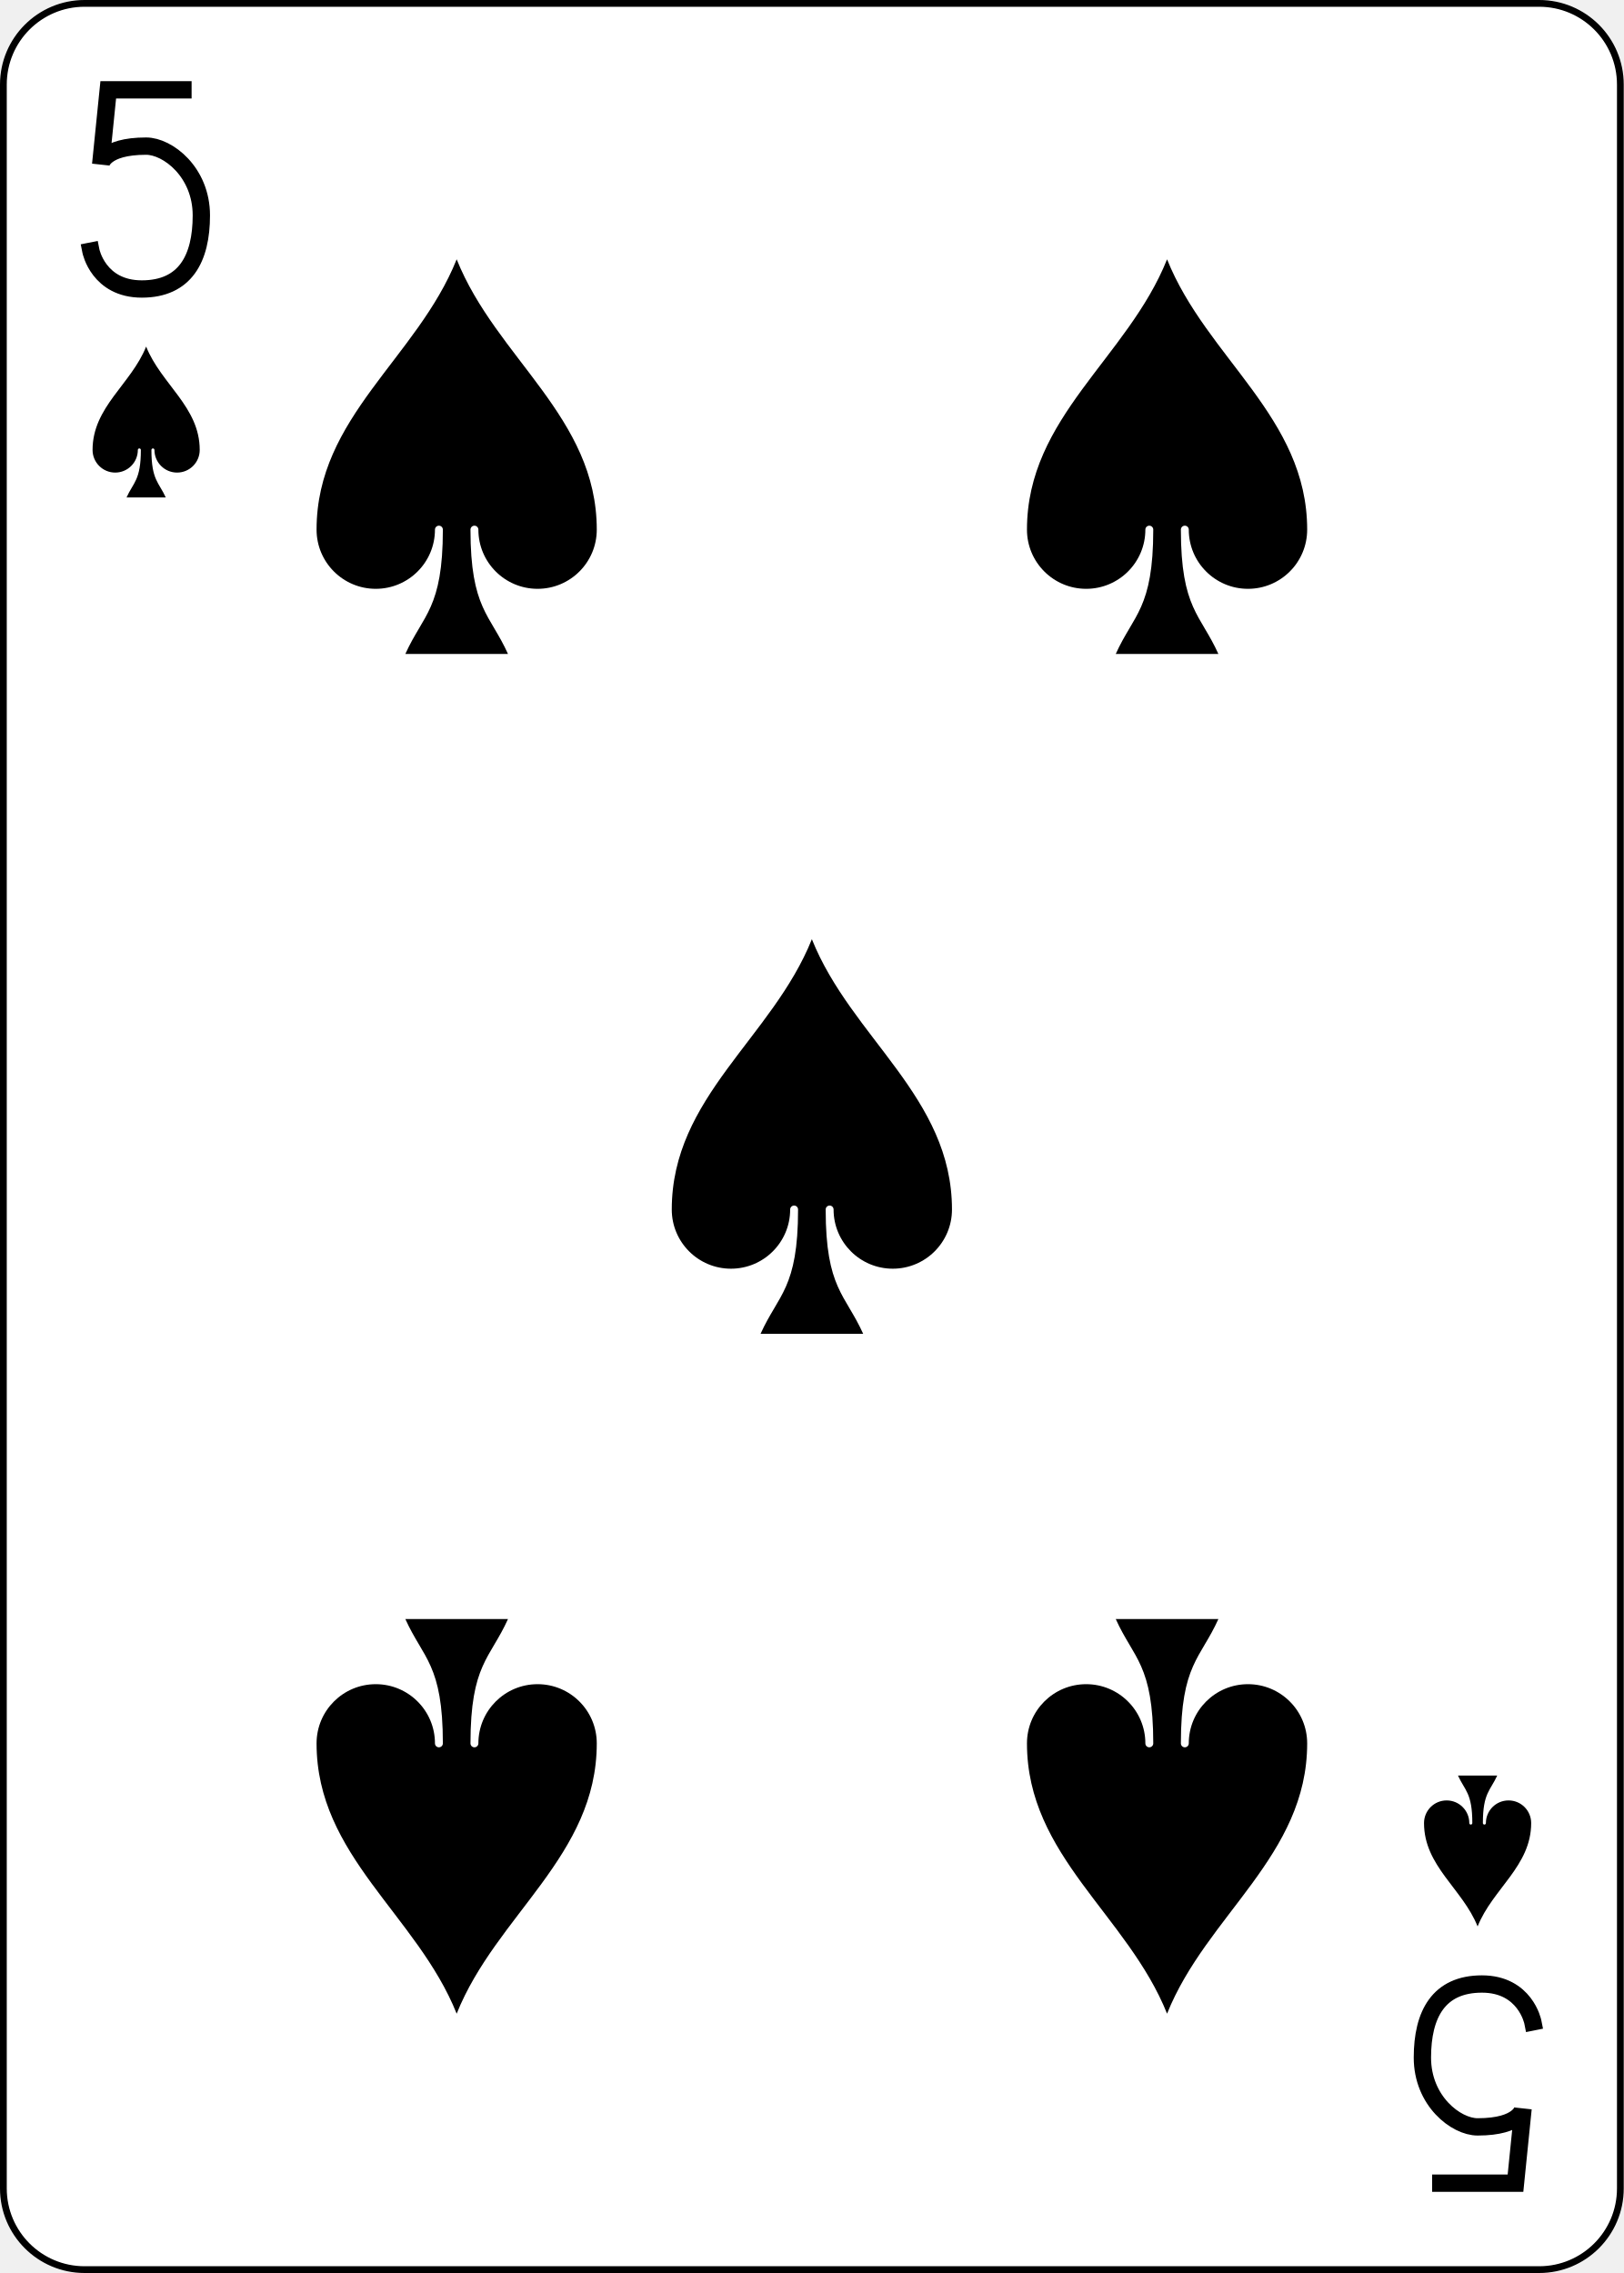
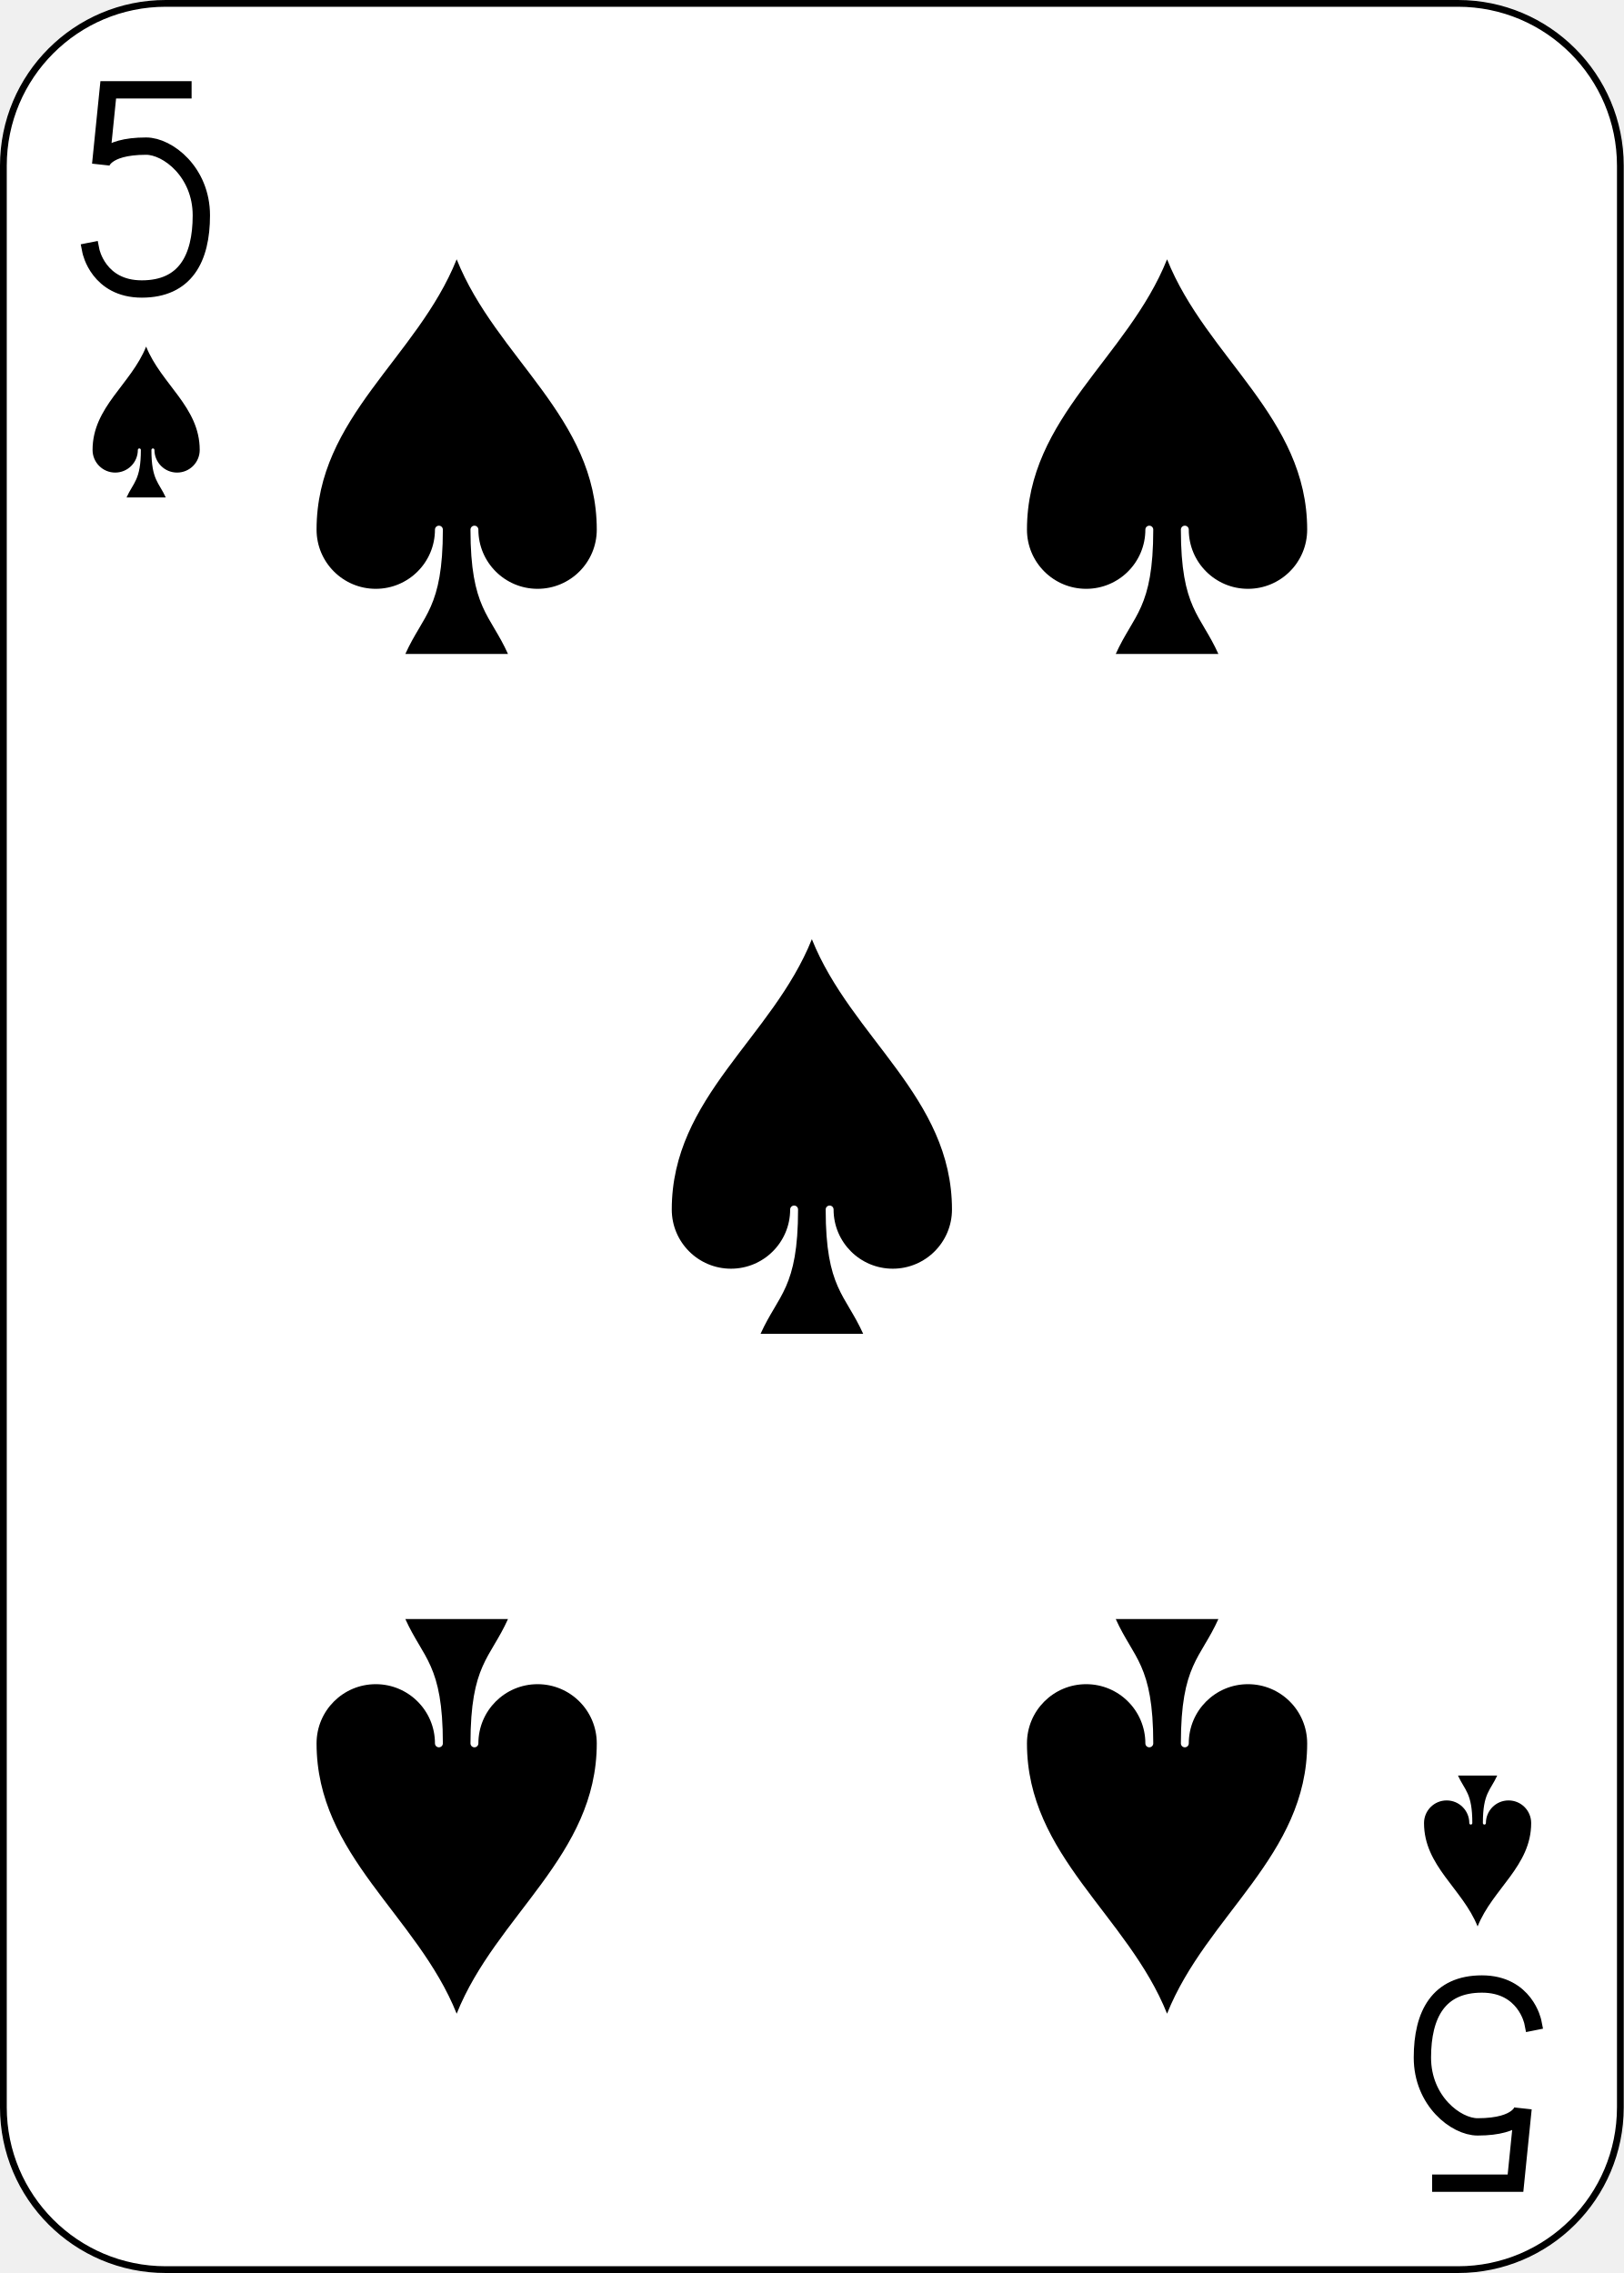
<svg xmlns="http://www.w3.org/2000/svg" xmlns:xlink="http://www.w3.org/1999/xlink" class="card" face="5S" height="3.5in" preserveAspectRatio="none" viewBox="-120 -168 240 336" width="2.5in">
  <defs>
    <symbol id="SS5" viewBox="-600 -600 1200 1200" preserveAspectRatio="xMinYMid">
      <path d="M0 -500C100 -250 355 -100 355 185A150 150 0 0 1 55 185A10 10 0 0 0 35 185C35 385 85 400 130 500L-130 500C-85 400 -35 385 -35 185A10 10 0 0 0 -55 185A150 150 0 0 1 -355 185C-355 -100 -100 -250 0 -500Z" fill="black" />
    </symbol>
    <symbol id="VS5" viewBox="-500 -500 1000 1000" preserveAspectRatio="xMinYMid">
      <path d="M170 -460L-175 -460L-210 -115C-210 -115 -200 -200 0 -200C100 -200 255 -80 255 120C255 320 180 460 -20 460C-220 460 -255 285 -255 285" stroke="black" stroke-width="80" stroke-linecap="square" stroke-miterlimit="1.5" fill="none" />
    </symbol>
  </defs>
-   <rect width="239" height="335" x="-119.5" y="-167.5" rx="12" ry="12" fill="white" stroke="black" />
+   <rect width="239" height="335" x="-119.5" y="-167.5" rx="24" ry="24" fill="white" stroke="black" />
  <use xlink:href="#VS5" height="32" width="32" x="-114.4" y="-156" />
  <use xlink:href="#SS5" height="26.769" width="26.769" x="-111.784" y="-119" />
  <use xlink:href="#SS5" height="70" width="70" x="-87.501" y="-135.501" />
  <use xlink:href="#SS5" height="70" width="70" x="17.501" y="-135.501" />
  <use xlink:href="#SS5" height="70" width="70" x="-35" y="-35" />
  <g transform="rotate(180)">
    <use xlink:href="#VS5" height="32" width="32" x="-114.4" y="-156" />
    <use xlink:href="#SS5" height="26.769" width="26.769" x="-111.784" y="-119" />
    <use xlink:href="#SS5" height="70" width="70" x="-87.501" y="-135.501" />
    <use xlink:href="#SS5" height="70" width="70" x="17.501" y="-135.501" />
  </g>
</svg>
